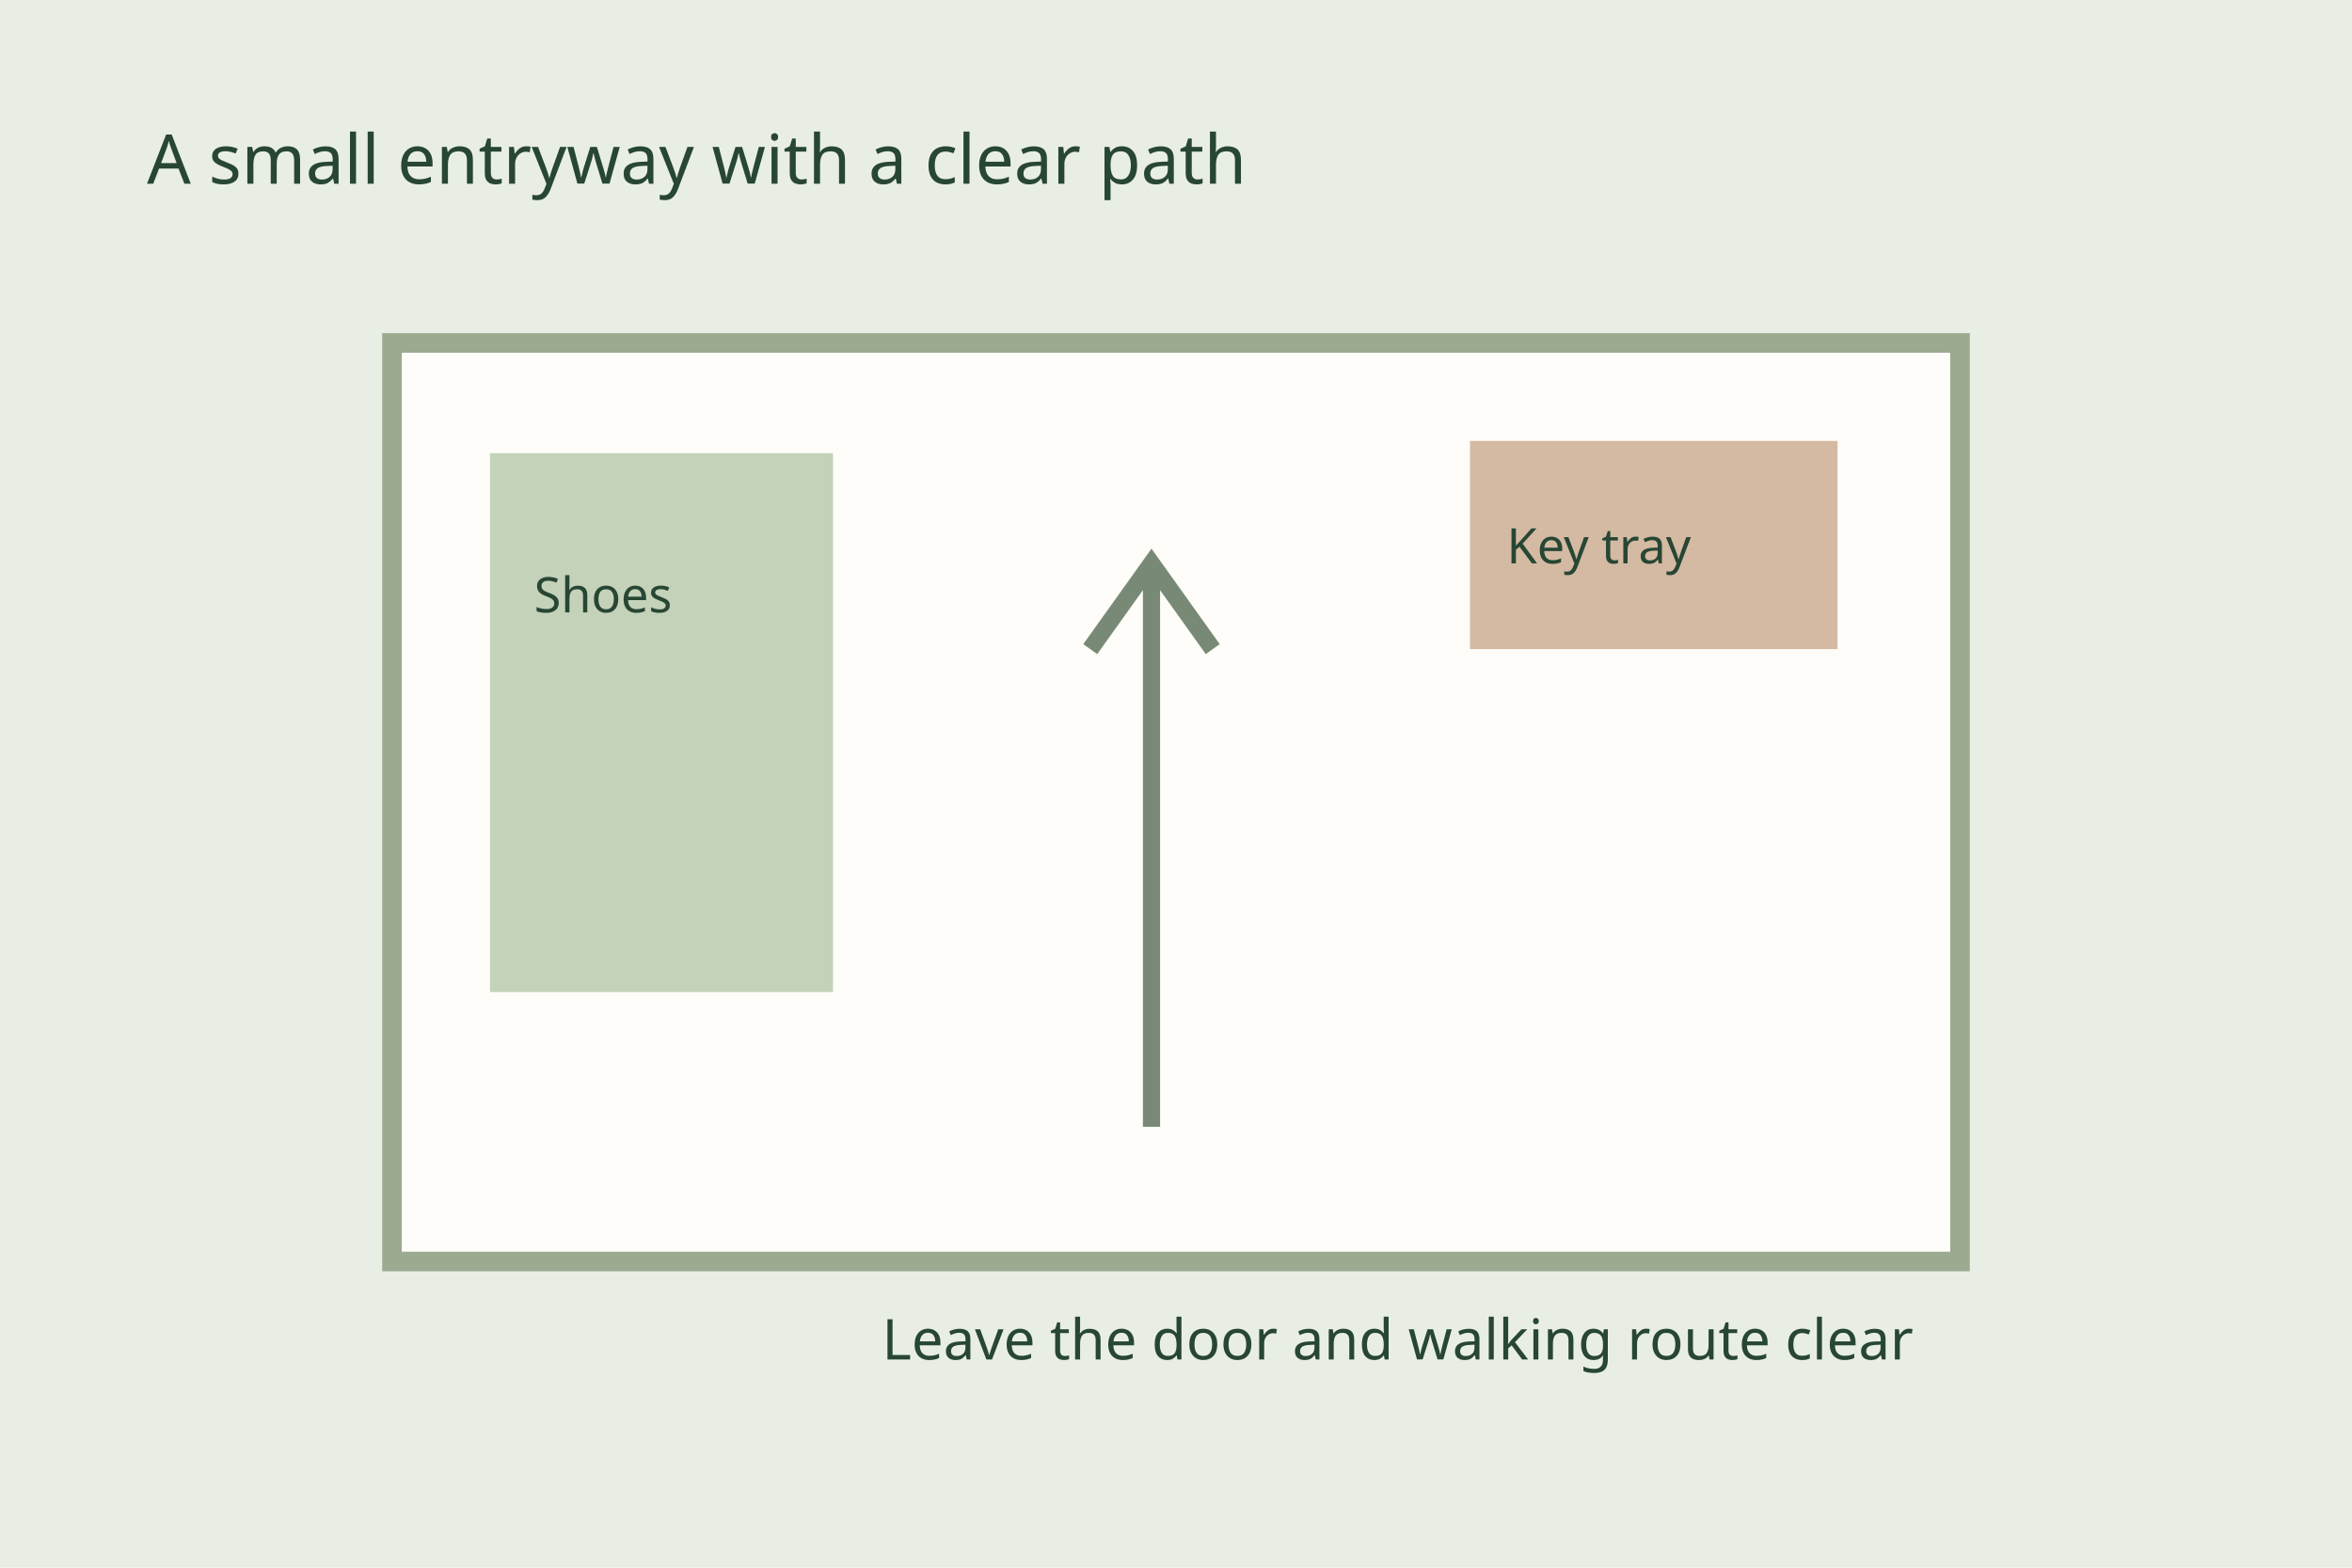
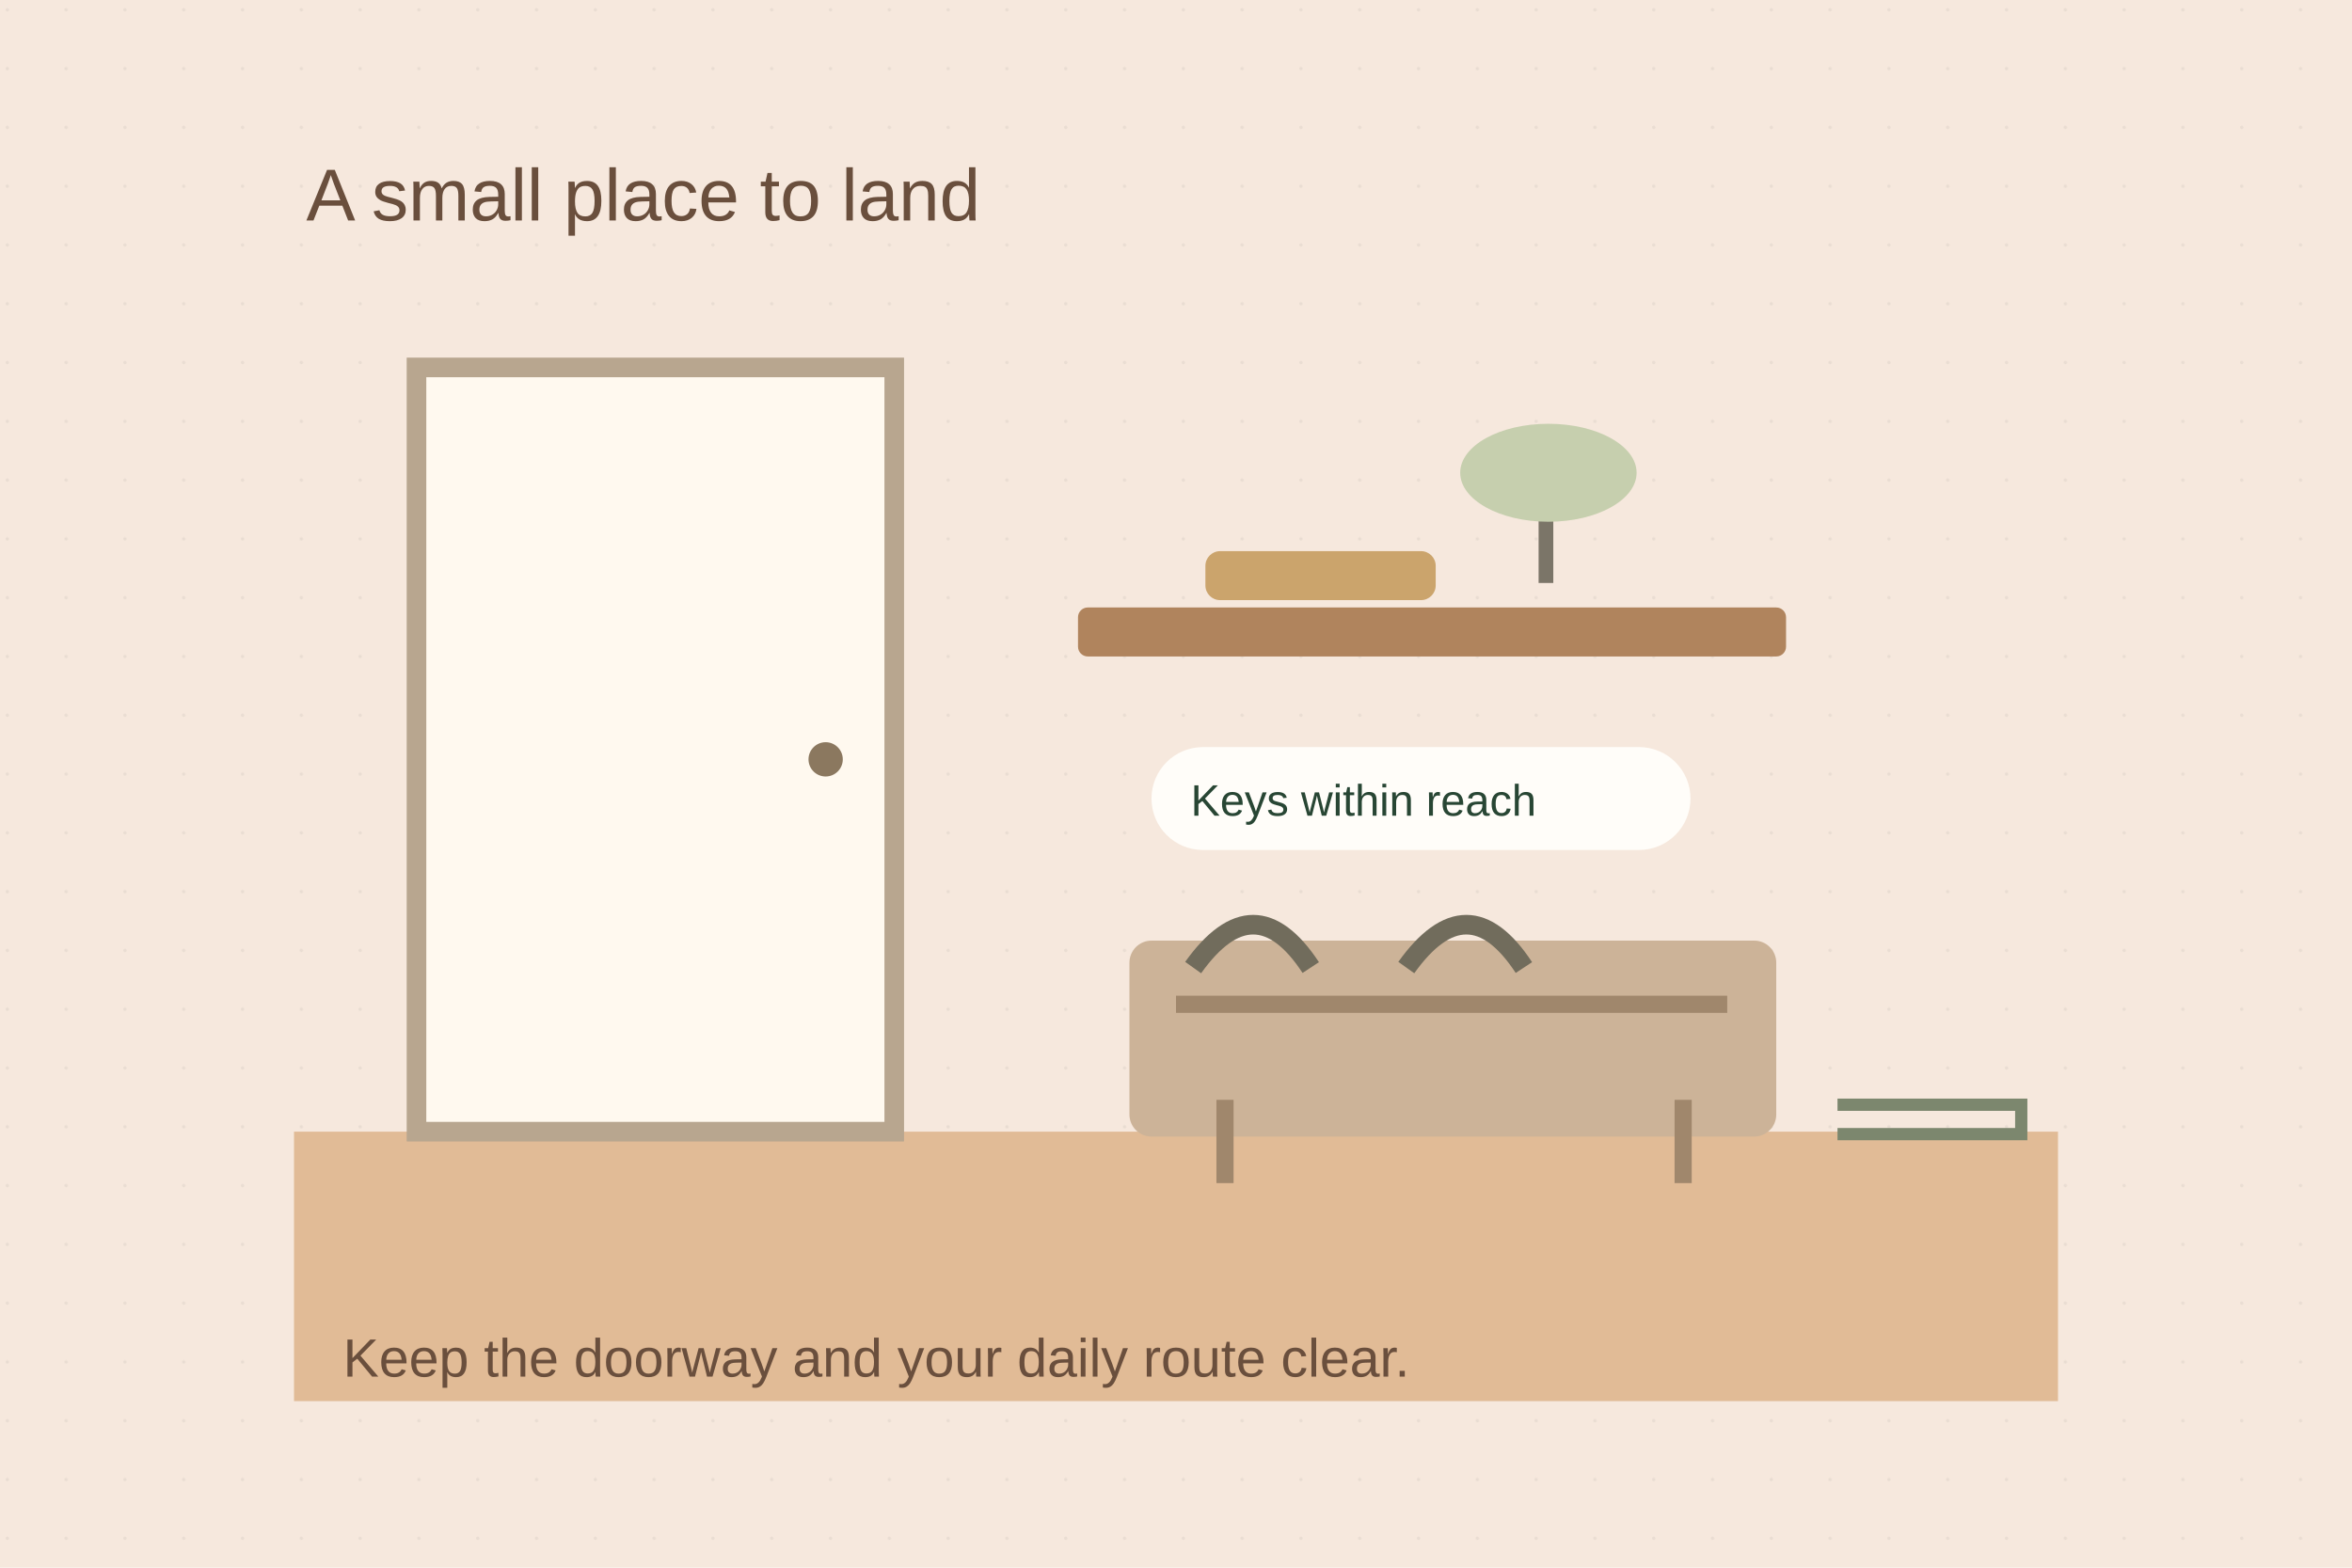
<svg xmlns="http://www.w3.org/2000/svg" width="960" height="640" viewBox="0 0 960 640" role="img" aria-labelledby="t d">
-   <rect width="960" height="640" fill="#e9eee5" />
-   <text x="60" y="75" fill="#284634" font-family="sans-serif" font-size="28">A small entryway with a clear path</text>
-   <rect x="160" y="140" width="640" height="375" fill="#fffdf9" stroke="#9caa90" stroke-width="8" />
-   <rect x="200" y="185" width="140" height="220" fill="#c4d2b9" />
-   <text x="218" y="250" font-family="sans-serif" font-size="20" fill="#284634">Shoes</text>
-   <rect x="600" y="180" width="150" height="85" fill="#d4baa2" />
-   <text x="615" y="230" font-family="sans-serif" font-size="20" fill="#284634">Key tray</text>
-   <path d="M470 460V230m-25 35 25-35 25 35" fill="none" stroke="#788a75" stroke-width="7" />
-   <text x="360" y="555" font-family="sans-serif" font-size="23" fill="#284634">Leave the door and walking route clear</text>
+   <defs>
+     <pattern id="grain" width="24" height="24" patternUnits="userSpaceOnUse">
+       <circle cx="3" cy="4" r=".7" fill="#27382e" opacity=".06" />
+     </pattern>
+   </defs>
+   <rect width="960" height="640" fill="#f6e8dd" />
+   <rect width="960" height="640" fill="url(#grain)" />
+   <path d="M120 462H840v110H120z" fill="#e1bb96" />
+   <path d="M170 150h195v312H170z" fill="#fff9ef" stroke="#b8a68f" stroke-width="8" />
+   <circle cx="337" cy="310" r="7" fill="#8b785f" />
+   <rect x="440" y="248" width="289" height="20" rx="4" fill="#b0845d" />
+   <rect x="492" y="225" width="94" height="20" rx="6" fill="#cba46c" />
+   <path d="M631 183v55" stroke="#7b7568" stroke-width="6" />
+   <ellipse cx="632" cy="193" rx="36" ry="20" fill="#c6cfae" />
+   <rect x="461" y="384" width="264" height="80" rx="9" fill="#ccb398" />
+   <path d="M480 410h225m-205 39v34m187-34v34" stroke="#a0876c" stroke-width="7" />
+   <path d="M487 395q25-35 48 0m39 0q25-35 48 0" fill="none" stroke="#716c5c" stroke-width="8" />
+   <path d="M750 463h75v-12h-75" stroke="#7c876e" stroke-width="5" fill="none" />
+   <text x="125" y="90" fill="#6a4f3d" font-family="Arial,sans-serif" font-size="30" text-anchor="start">A small place to land</text>
+   <rect x="470" y="305" width="220" height="42" rx="21" fill="#fffdf9" />
+   <text x="486" y="333" fill="#284634" font-family="Arial,sans-serif" font-size="18" text-anchor="start">Keys within reach</text>
+   <text x="140" y="562" fill="#6a4f3d" font-family="Arial,sans-serif" font-size="22" text-anchor="start">Keep the doorway and your daily route clear.</text>
</svg>
